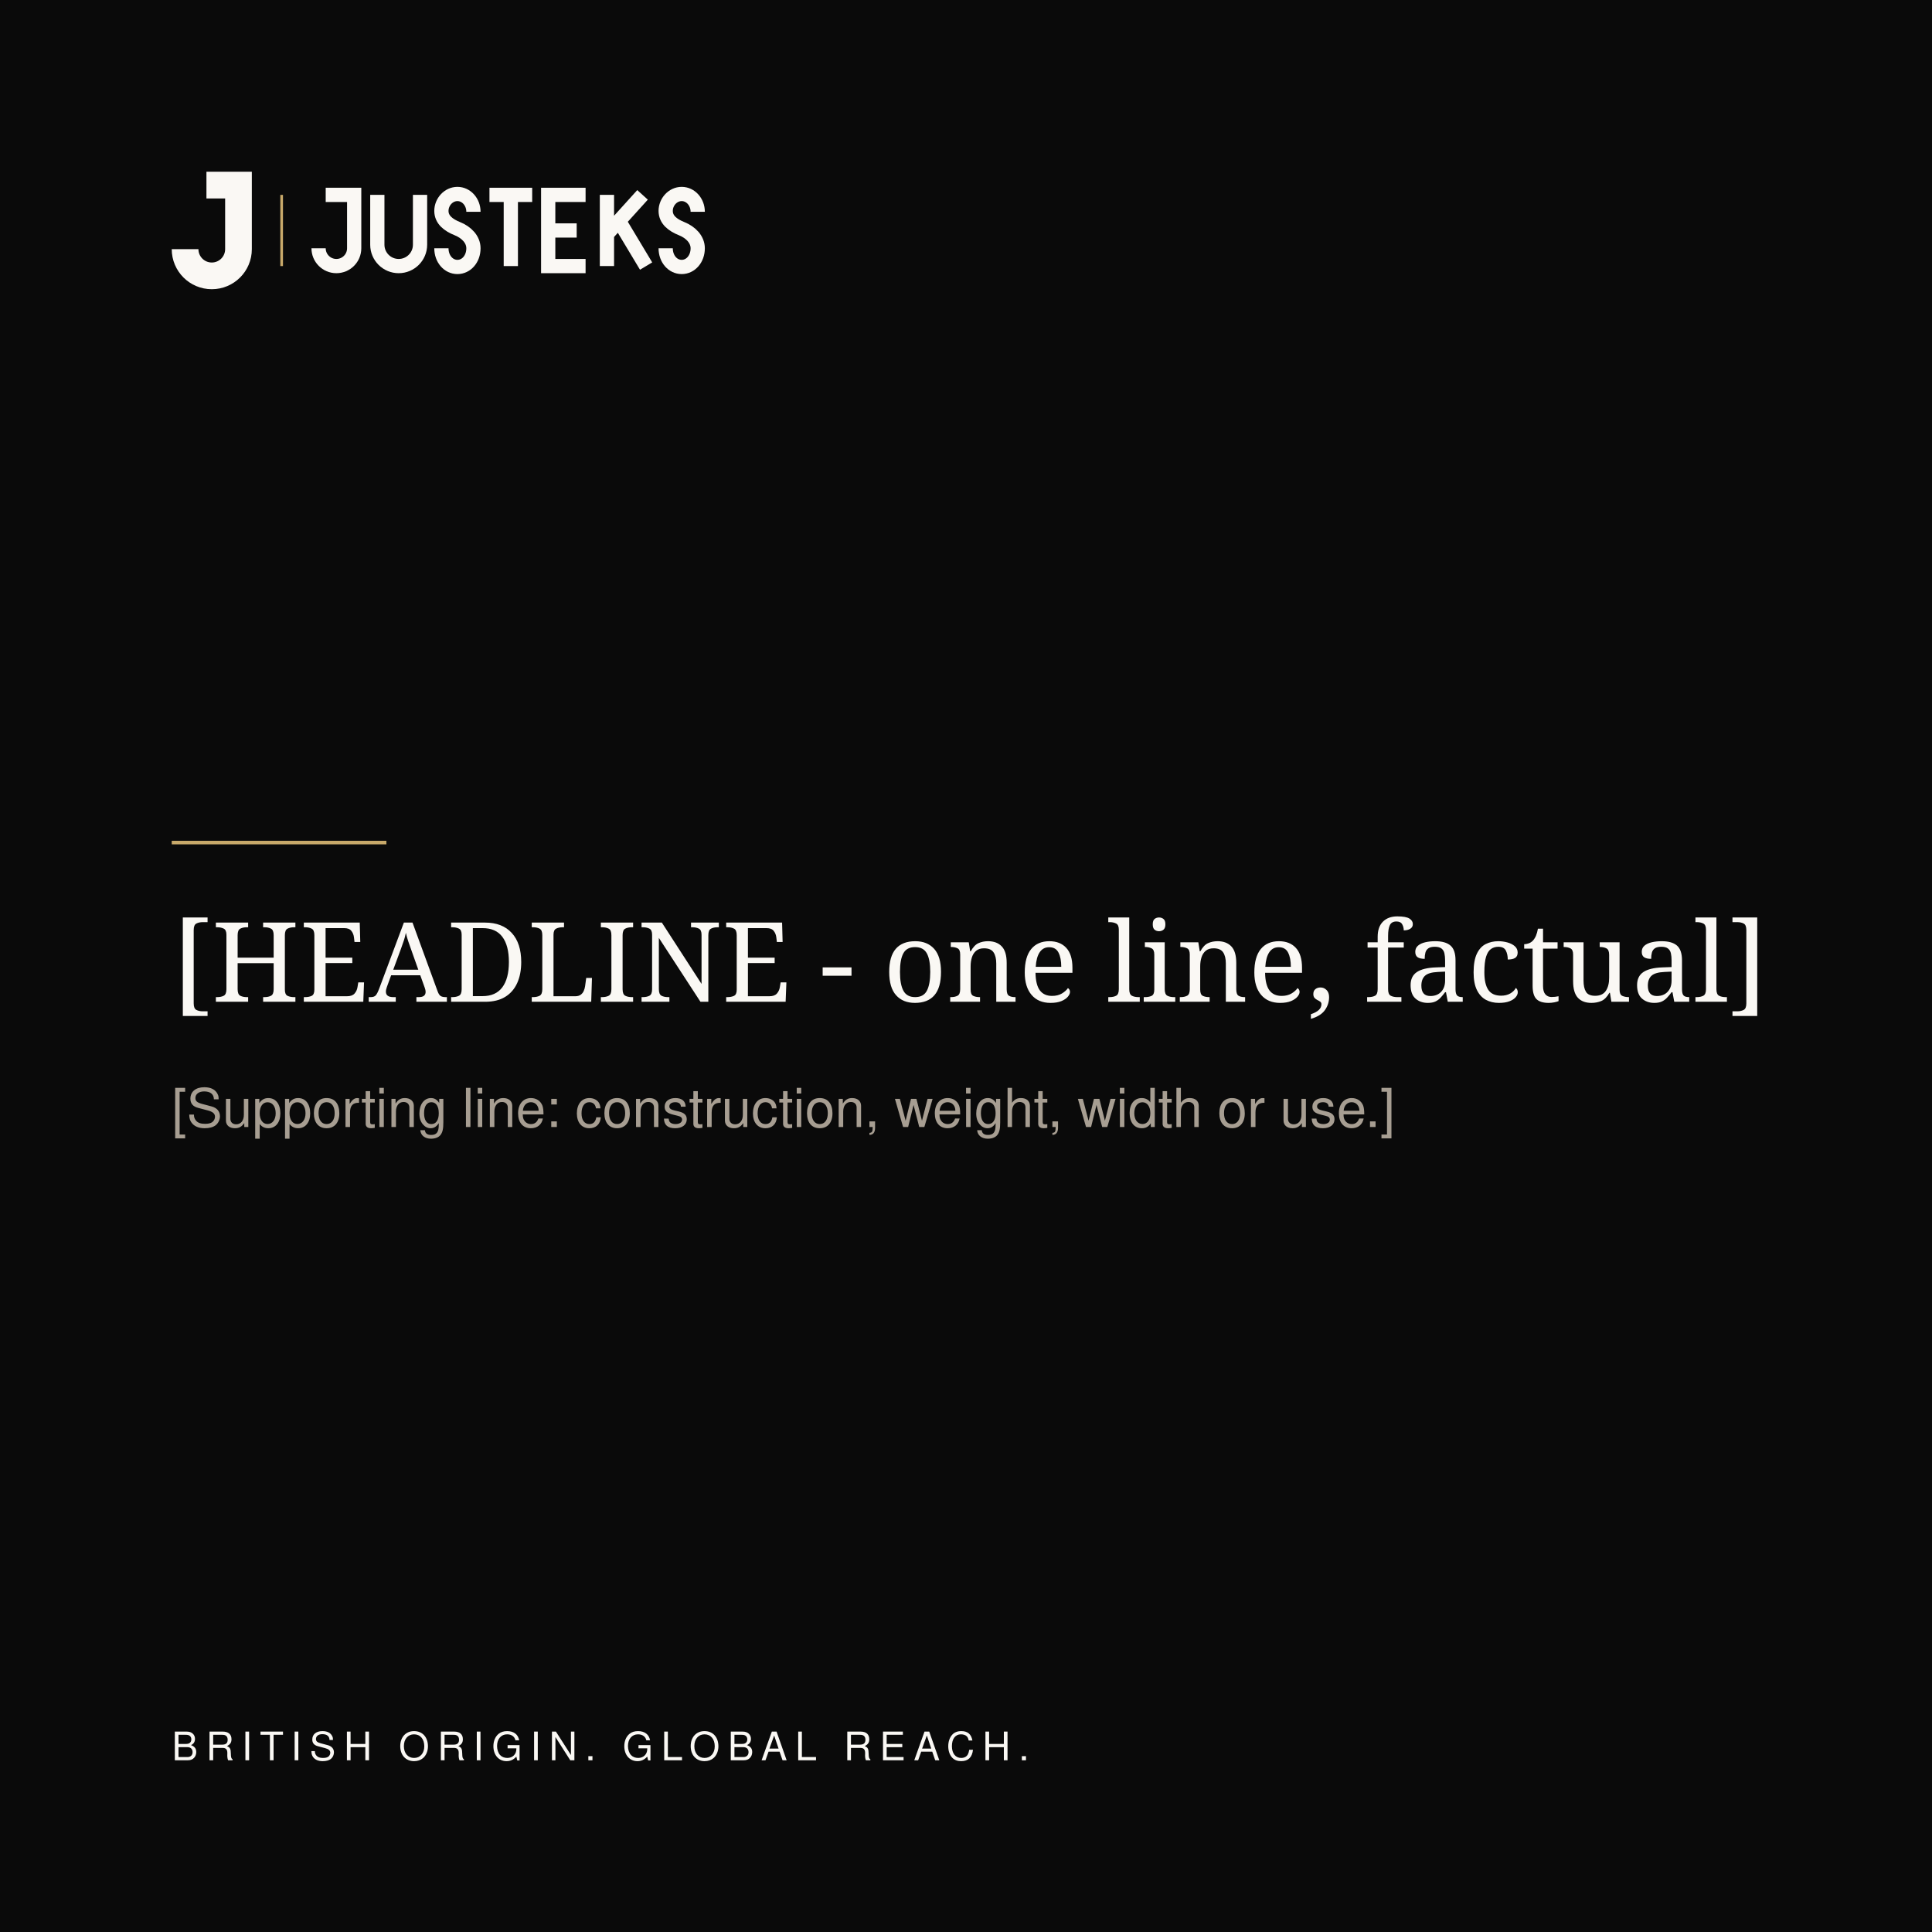
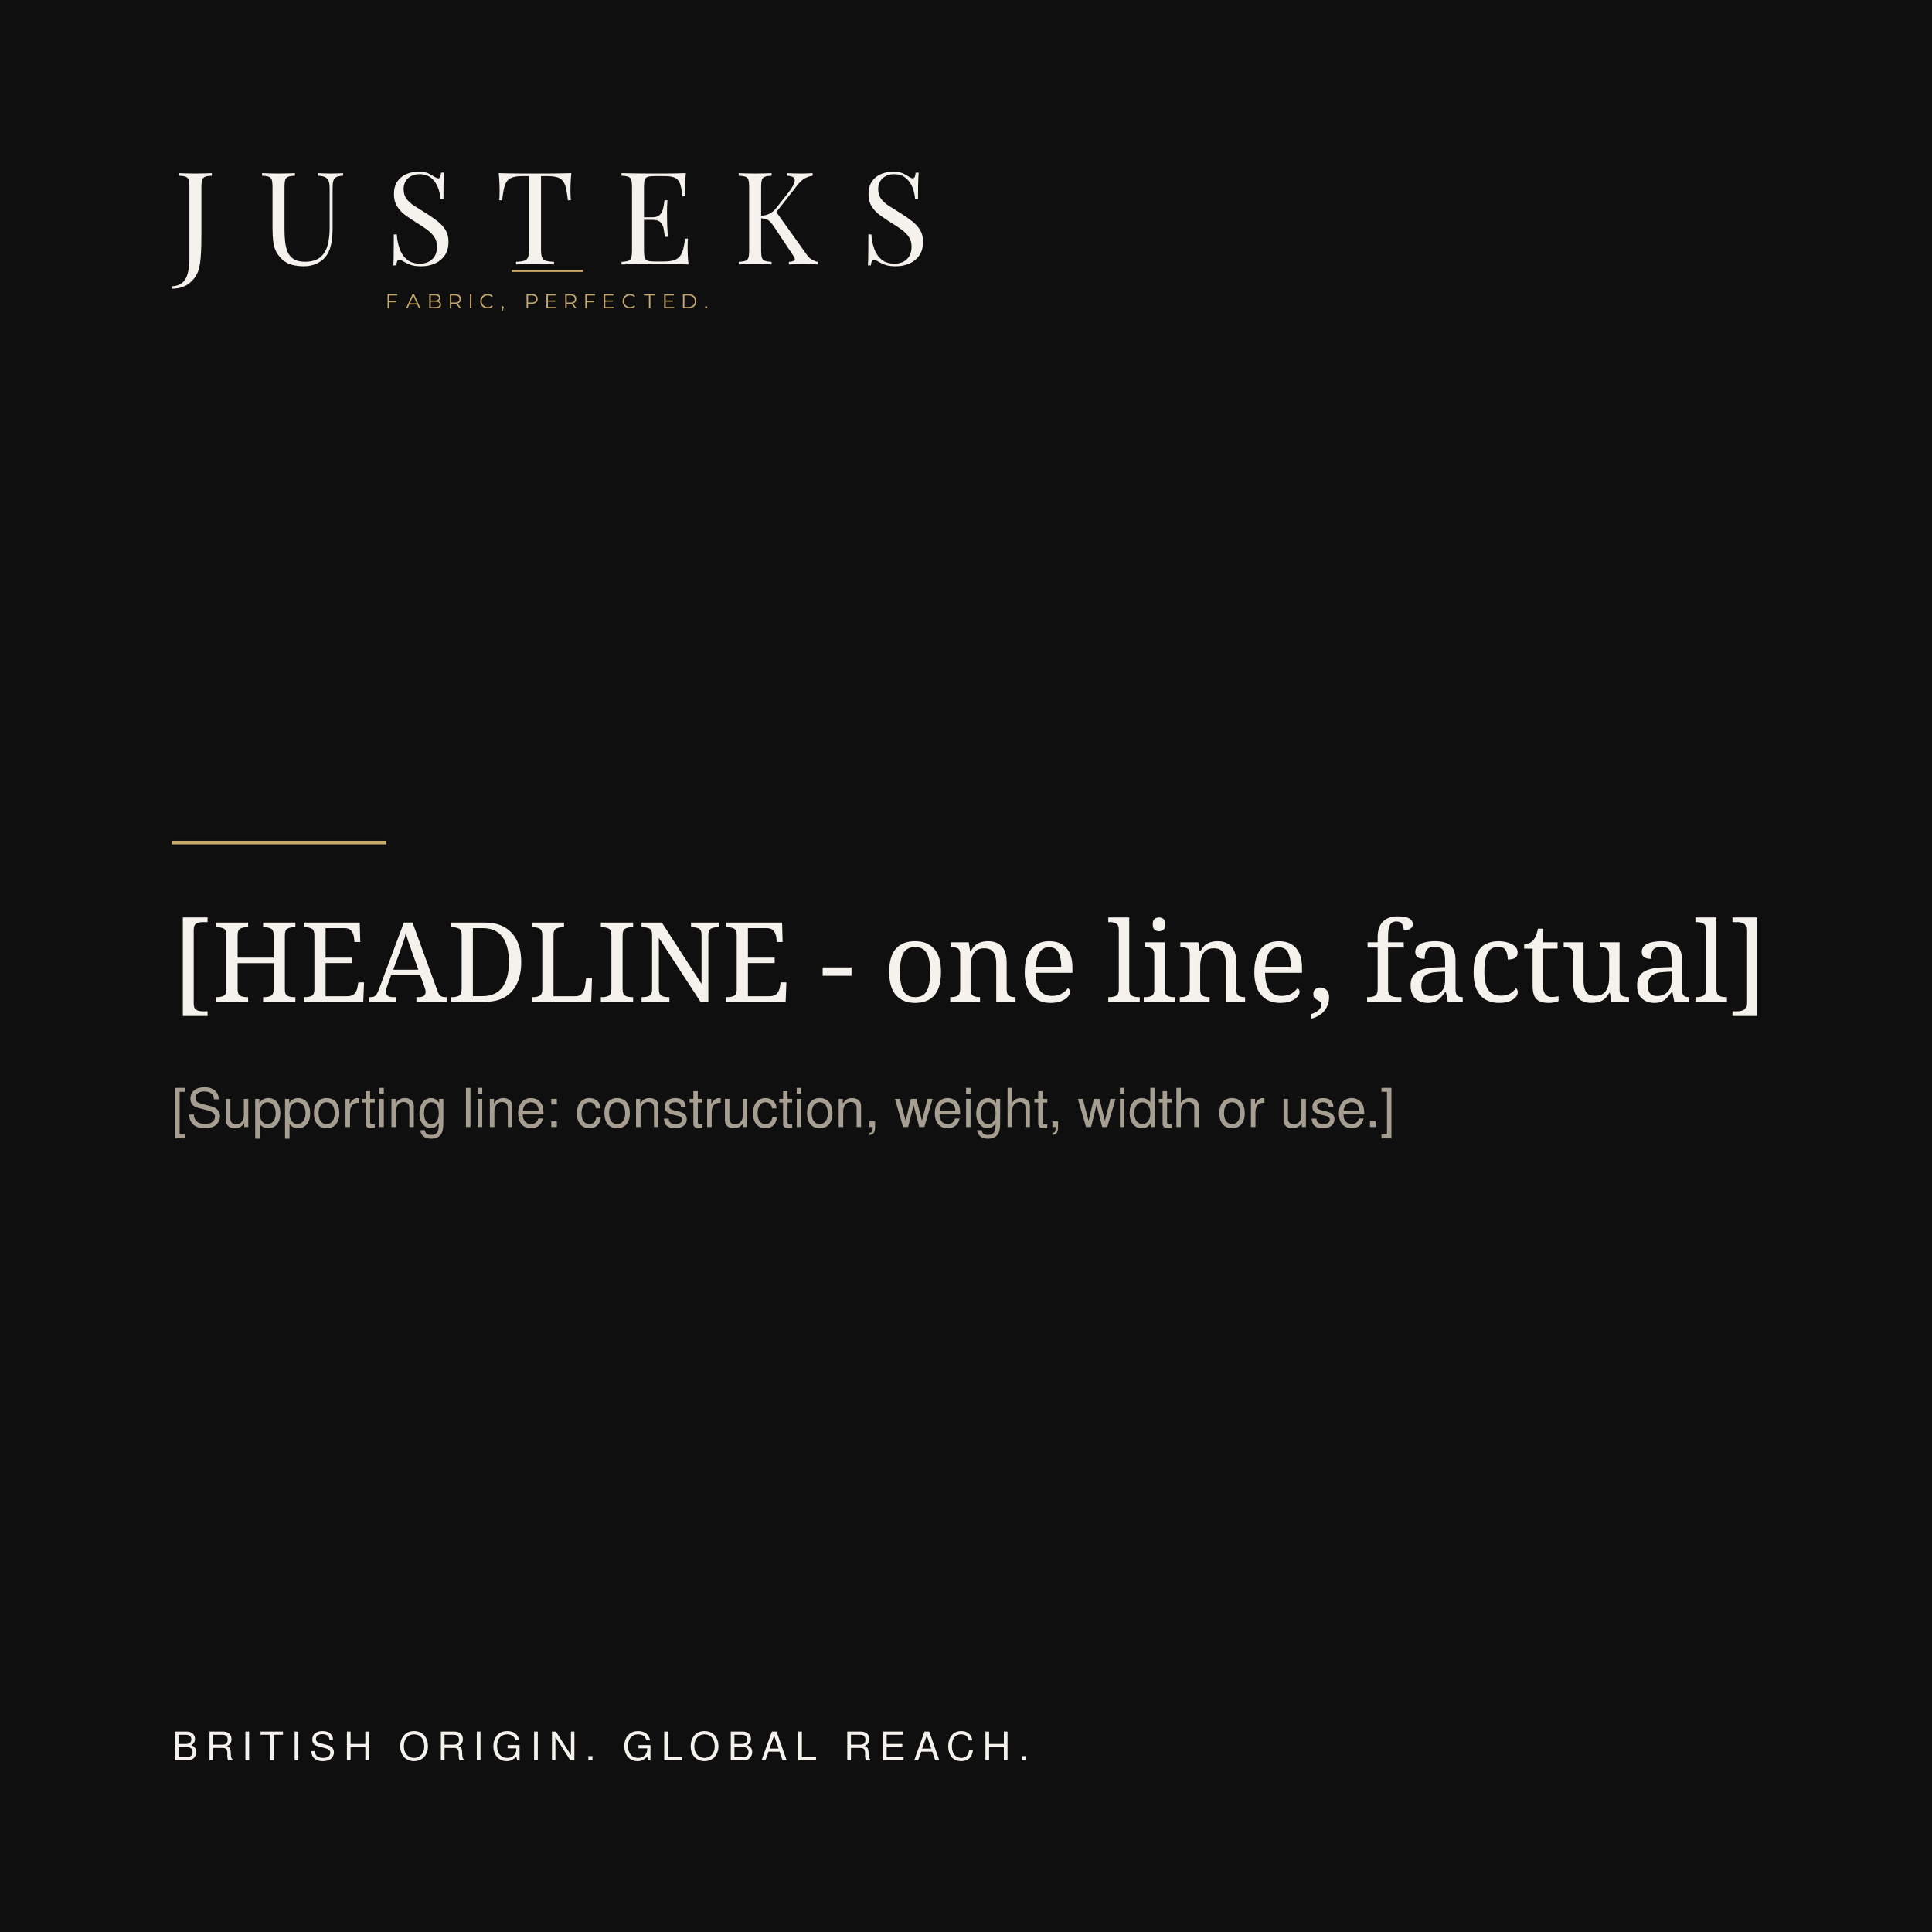
<svg xmlns="http://www.w3.org/2000/svg" width="1080" height="1080" viewBox="0 0 1080 1080" role="img" aria-labelledby="t">
-   <rect width="1080" height="1080" fill="#0A0A0A" />
-   <g transform="translate(96 96) scale(0.995025) translate(0 13)">
-     <g fill="none" stroke="#FAF8F4" stroke-width="10" stroke-linecap="butt" stroke-linejoin="miter">
-       <path d="M30 15 H42 V39 A10 10 0 0 1 22 39" transform="translate(-25.5 -28) scale(1.5)" />
-     </g>
-     <rect x="61" y="0" width="1.5" height="40" fill="#C8A96A" />
-     <g fill="none" stroke="#FAF8F4" stroke-width="8" stroke-linecap="butt" stroke-linejoin="miter" transform="translate(82.5 0)">
-       <path d="M6 0 H22 V30 A10 10 0 0 1 2 30" transform="translate(-2 0)" />
-       <path d="M0 0 V28 A12 12 0 0 0 24 28 V0" transform="translate(33 0)" />
-       <path d="M20 9.5 C20 4 16 -0.5 11 -0.5 C6 -0.5 2 4 2 9 C2 14 6 17 11 19 C16 21 20 25 20 30 C20 36 16 40.5 11 40.5 C6 40.5 2 36 2 30" transform="translate(67 0)" />
-       <path d="M0 0 H24 M12 0 V40" transform="translate(96 0)" />
-       <path d="M21 0 H0 V40 H21 M0 20 H16" transform="translate(129 0)" />
-       <path d="M0 0 V40 M20 0 L1 21 M7 15 L22 40" transform="translate(162 0)" />
-       <path d="M20 9.5 C20 4 16 -0.5 11 -0.5 C6 -0.5 2 4 2 9 C2 14 6 17 11 19 C16 21 20 25 20 30 C20 36 16 40.5 11 40.5 C6 40.5 2 36 2 30" transform="translate(193 0)" />
+   <rect width="1080" height="1080" fill="#0F0F0F" />
+   <g transform="translate(96 96) scale(0.510452) translate(0 101.55)">
+     <path d="M-2.82 26.55L-2.82 23.87Q3.53 23.73 7.84 20.76Q12.15 17.8 14.34 10.95Q16.53 4.1 16.53 -7.34L16.53 -85.03Q16.53 -90.25 15.68 -92.73Q14.83 -95.2 12.36 -96.12Q9.89 -97.03 5.08 -97.18L5.08 -100Q8.05 -99.86 12.85 -99.72Q17.66 -99.58 22.88 -99.58Q28.11 -99.58 32.98 -99.72Q37.85 -99.86 41.1 -100L41.1 -97.18Q36.3 -97.03 33.83 -96.12Q31.36 -95.2 30.51 -92.73Q29.66 -90.25 29.66 -85.03L29.66 -33.33Q29.66 -27.54 29.52 -20.76Q29.38 -13.98 28.88 -7.63Q28.39 -1.27 27.26 3.53Q24.86 13.42 17.16 19.99Q9.46 26.55 -2.82 26.55" transform="translate(2.83 0)" fill="#F5F2ED" />
+     <path d="M92.51 -100L92.51 -97.18Q87.71 -97.03 85.24 -95.76Q82.77 -94.49 81.92 -91.67Q81.07 -88.84 81.07 -83.62L81.07 -41.1Q81.07 -31.21 79.8 -23.87Q78.53 -16.53 75.28 -11.16Q71.75 -5.23 64.97 -1.62Q58.19 1.98 49.44 1.98Q42.66 1.98 36.51 0.35Q30.37 -1.27 25.71 -5.65Q21.61 -9.6 19.28 -13.98Q16.95 -18.36 16.1 -24.72Q15.25 -31.07 15.25 -40.68L15.25 -85.03Q15.25 -90.25 14.41 -92.73Q13.56 -95.2 11.09 -96.12Q8.62 -97.03 3.81 -97.18L3.81 -100Q6.78 -99.86 11.58 -99.72Q16.38 -99.58 21.89 -99.58Q26.84 -99.58 31.71 -99.72Q36.58 -99.86 39.83 -100L39.83 -97.18Q35.03 -97.03 32.56 -96.12Q30.08 -95.2 29.24 -92.73Q28.39 -90.25 28.39 -85.03L28.39 -38.28Q28.39 -31.07 29.1 -24.65Q29.8 -18.22 31.99 -13.35Q34.18 -8.47 38.7 -5.72Q43.22 -2.97 50.71 -2.97Q61.44 -2.97 67.3 -7.7Q73.16 -12.43 75.49 -20.76Q77.82 -29.1 77.82 -39.55L77.82 -83.62Q77.82 -88.84 76.62 -91.67Q75.42 -94.49 72.6 -95.76Q69.77 -97.03 64.97 -97.18L64.97 -100Q67.51 -99.86 71.68 -99.72Q75.85 -99.58 79.38 -99.58Q83.05 -99.58 86.65 -99.72Q90.25 -99.86 92.51 -100" transform="translate(95.11 0)" fill="#F5F2ED" />
+     <path d="M36.16 -101.55Q43.22 -101.55 46.89 -99.93Q50.56 -98.31 53.39 -96.33Q55.08 -95.34 56.14 -94.84Q57.2 -94.35 58.19 -94.35Q59.6 -94.35 60.24 -95.9Q60.88 -97.46 61.3 -100.56L64.55 -100.56Q64.41 -98.16 64.19 -94.84Q63.98 -91.53 63.91 -86.09Q63.84 -80.65 63.84 -71.75L60.59 -71.75Q60.17 -78.53 57.63 -84.75Q55.08 -90.96 50.21 -94.92Q45.34 -98.87 37.43 -98.87Q29.94 -98.87 25.07 -94.35Q20.2 -89.83 20.2 -82.49Q20.2 -76.13 23.45 -71.82Q26.69 -67.51 32.13 -64.05Q37.57 -60.59 43.93 -56.64Q51.27 -52.12 56.99 -47.67Q62.71 -43.22 66.03 -37.85Q69.35 -32.49 69.35 -24.86Q69.35 -15.82 65.25 -9.89Q61.16 -3.95 54.38 -0.99Q47.6 1.98 39.41 1.98Q31.92 1.98 27.54 0.28Q23.16 -1.41 20.06 -3.25Q16.95 -5.23 15.25 -5.23Q13.84 -5.23 13.21 -3.67Q12.57 -2.12 12.15 0.99L8.9 0.99Q9.18 -1.98 9.25 -6Q9.32 -10.03 9.39 -16.53Q9.46 -23.02 9.46 -32.91L12.71 -32.91Q13.28 -24.44 15.89 -17.09Q18.5 -9.75 23.94 -5.3Q29.38 -0.85 38.42 -0.85Q43.08 -0.85 47.25 -2.75Q51.41 -4.66 54.1 -8.83Q56.78 -12.99 56.78 -19.63Q56.78 -25.42 54.03 -29.73Q51.27 -34.04 46.33 -37.78Q41.38 -41.53 34.75 -45.48Q28.11 -49.58 22.32 -53.81Q16.53 -58.05 13.06 -63.63Q9.6 -69.21 9.6 -77.12Q9.6 -85.45 13.35 -90.89Q17.09 -96.33 23.16 -98.94Q29.24 -101.55 36.16 -101.55" transform="translate(233.73 0)" fill="#F5F2ED" />
+     <path d="M83.62 -100Q83.05 -94.63 82.84 -89.62Q82.63 -84.6 82.63 -81.92Q82.63 -78.53 82.77 -75.56Q82.91 -72.6 83.05 -70.34L79.8 -70.34Q78.81 -80.23 77.12 -85.95Q75.42 -91.67 71.19 -94.21Q66.95 -96.75 58.05 -96.75L50.42 -96.75L50.42 -16.38Q50.42 -10.73 51.48 -7.91Q52.54 -5.08 55.65 -4.1Q58.76 -3.11 64.69 -2.82L64.69 0Q61.02 -0.28 55.37 -0.35Q49.72 -0.42 43.93 -0.42Q37.57 -0.42 31.99 -0.35Q26.41 -0.28 23.02 0L23.02 -2.82Q28.95 -3.11 32.06 -4.1Q35.17 -5.08 36.23 -7.91Q37.29 -10.73 37.29 -16.38L37.29 -96.75L29.66 -96.75Q20.9 -96.75 16.6 -94.21Q12.29 -91.67 10.59 -85.95Q8.9 -80.23 7.91 -70.34L4.66 -70.34Q4.94 -72.6 5.01 -75.56Q5.08 -78.53 5.08 -81.92Q5.08 -84.6 4.87 -89.62Q4.66 -94.63 4.1 -100Q10.03 -99.86 17.02 -99.72Q24.01 -99.58 31.07 -99.58Q38.14 -99.58 43.93 -99.58Q49.72 -99.58 56.71 -99.58Q63.7 -99.58 70.76 -99.72Q77.82 -99.86 83.62 -100" transform="translate(353.98 0)" fill="#F5F2ED" />
+     <path d="M76.41 -100Q75.85 -95.06 75.64 -90.4Q75.42 -85.73 75.42 -83.33Q75.42 -80.79 75.56 -78.46Q75.71 -76.13 75.85 -74.58L72.6 -74.58Q71.75 -82.91 70.2 -87.78Q68.64 -92.66 64.9 -94.7Q61.16 -96.75 53.67 -96.75L41.95 -96.75Q37.15 -96.75 34.68 -95.97Q32.2 -95.2 31.36 -92.73Q30.51 -90.25 30.51 -85.03L30.51 -14.97Q30.51 -9.89 31.36 -7.34Q32.2 -4.8 34.68 -4.03Q37.15 -3.25 41.95 -3.25L52.26 -3.25Q61.16 -3.25 65.75 -5.65Q70.34 -8.05 72.39 -13.49Q74.44 -18.93 75.42 -28.25L78.67 -28.25Q78.25 -24.44 78.25 -18.08Q78.25 -15.4 78.46 -10.38Q78.67 -5.37 79.24 0Q72.03 -0.28 62.99 -0.35Q53.95 -0.42 46.89 -0.42Q43.79 -0.42 38.91 -0.42Q34.04 -0.42 28.39 -0.35Q22.74 -0.28 16.95 -0.21Q11.16 -0.14 5.93 0L5.93 -2.82Q10.73 -3.11 13.21 -3.95Q15.68 -4.8 16.53 -7.34Q17.37 -9.89 17.37 -14.97L17.37 -85.03Q17.37 -90.25 16.53 -92.73Q15.68 -95.2 13.21 -96.12Q10.73 -97.03 5.93 -97.18L5.93 -100Q11.16 -99.86 16.95 -99.79Q22.74 -99.72 28.39 -99.65Q34.04 -99.58 38.91 -99.58Q43.79 -99.58 46.89 -99.58Q53.39 -99.58 61.65 -99.65Q69.92 -99.72 76.41 -100M26.27 -51.69L52.12 -51.69Q52.12 -51.69 52.12 -50.28Q52.12 -48.87 52.12 -48.87L26.27 -48.87Q26.27 -48.87 26.27 -50.28Q26.27 -51.69 26.27 -51.69M52.97 -70.34L56.21 -70.34Q55.65 -62.29 55.72 -58.05Q55.79 -53.81 55.79 -50.28Q55.79 -46.75 55.93 -42.51Q56.07 -38.28 56.64 -30.23L53.39 -30.23Q52.82 -34.75 52.05 -39.05Q51.27 -43.36 48.66 -46.12Q46.05 -48.87 39.83 -48.87L39.83 -51.69Q44.49 -51.69 46.96 -53.6Q49.44 -55.51 50.56 -58.47Q51.69 -61.44 52.12 -64.62Q52.54 -67.8 52.97 -70.34" transform="translate(486.67 0)" fill="#F5F2ED" />
+     <path d="M86.86 -100L86.86 -97.18Q82.49 -96.61 78.39 -94.35Q74.29 -92.09 70.2 -86.86L42.94 -51.98L46.05 -58.9L79.94 -11.44Q82.34 -7.91 85.17 -5.93Q87.99 -3.95 92.37 -2.82L92.37 0Q88.98 -0.28 83.97 -0.35Q78.95 -0.42 75.42 -0.42Q73.02 -0.42 69.56 -0.35Q66.1 -0.28 60.88 0L60.88 -2.82Q65.68 -3.11 66.95 -4.52Q68.22 -5.93 65.96 -9.18L45.34 -40.25Q42.51 -44.63 40.32 -46.82Q38.14 -49.01 35.81 -49.72Q33.47 -50.42 29.94 -50.56L29.94 -53.39Q35.88 -53.53 39.9 -55.72Q43.93 -57.91 46.61 -61.3L60.17 -78.53Q64.83 -84.46 66.53 -88.56Q68.22 -92.66 66.38 -94.84Q64.55 -97.03 58.62 -97.18L58.62 -100Q61.3 -99.86 64.12 -99.79Q66.95 -99.72 69.7 -99.65Q72.46 -99.58 74.86 -99.58Q78.53 -99.58 81.64 -99.72Q84.75 -99.86 86.86 -100M41.95 -100L41.95 -97.18Q37.15 -97.03 34.68 -96.12Q32.2 -95.2 31.36 -92.73Q30.51 -90.25 30.51 -85.03L30.51 -14.97Q30.51 -9.89 31.36 -7.34Q32.2 -4.8 34.68 -3.95Q37.15 -3.11 41.95 -2.82L41.95 0Q38.7 -0.28 33.83 -0.35Q28.95 -0.42 24.01 -0.42Q18.5 -0.42 13.7 -0.35Q8.9 -0.28 5.93 0L5.93 -2.82Q10.73 -3.11 13.21 -3.95Q15.68 -4.8 16.53 -7.34Q17.37 -9.89 17.37 -14.97L17.37 -85.03Q17.37 -90.25 16.53 -92.73Q15.68 -95.2 13.21 -96.12Q10.73 -97.03 5.93 -97.18L5.93 -100Q8.9 -99.86 13.7 -99.72Q18.5 -99.58 24.01 -99.58Q28.95 -99.58 33.83 -99.72Q38.7 -99.86 41.95 -100" transform="translate(614.97 0)" fill="#F5F2ED" />
+     <path d="M36.16 -101.55Q43.22 -101.55 46.89 -99.93Q50.56 -98.31 53.39 -96.33Q55.08 -95.34 56.14 -94.84Q57.2 -94.35 58.19 -94.35Q59.6 -94.35 60.24 -95.9Q60.88 -97.46 61.3 -100.56L64.55 -100.56Q64.41 -98.16 64.19 -94.84Q63.98 -91.53 63.91 -86.09Q63.84 -80.65 63.84 -71.75L60.59 -71.75Q60.17 -78.53 57.63 -84.75Q55.08 -90.96 50.21 -94.92Q45.34 -98.87 37.43 -98.87Q29.94 -98.87 25.07 -94.35Q20.2 -89.83 20.2 -82.49Q20.2 -76.13 23.45 -71.82Q26.69 -67.51 32.13 -64.05Q37.57 -60.59 43.93 -56.64Q51.27 -52.12 56.99 -47.67Q62.71 -43.22 66.03 -37.85Q69.35 -32.49 69.35 -24.86Q69.35 -15.82 65.25 -9.89Q61.16 -3.95 54.38 -0.99Q47.6 1.98 39.41 1.98Q31.92 1.98 27.54 0.28Q23.16 -1.41 20.06 -3.25Q16.95 -5.23 15.25 -5.23Q13.84 -5.23 13.21 -3.67Q12.57 -2.12 12.15 0.99L8.9 0.99Q9.18 -1.98 9.25 -6Q9.32 -10.03 9.39 -16.53Q9.46 -23.02 9.46 -32.91L12.71 -32.91Q13.28 -24.44 15.89 -17.09Q18.5 -9.75 23.94 -5.3Q29.38 -0.85 38.42 -0.85Q43.08 -0.85 47.25 -2.75Q51.41 -4.66 54.1 -8.83Q56.78 -12.99 56.78 -19.63Q56.78 -25.42 54.03 -29.73Q51.27 -34.04 46.33 -37.78Q41.38 -41.53 34.75 -45.48Q28.11 -49.58 22.32 -53.81Q16.53 -58.05 13.06 -63.63Q9.6 -69.21 9.6 -77.12Q9.6 -85.45 13.35 -90.89Q17.09 -96.33 23.16 -98.94Q29.24 -101.55 36.16 -101.55" transform="translate(753.45 0)" fill="#F5F2ED" />
+     <rect x="372.4" y="6" width="78" height="2.2" fill="#C6A96B" />
+     <g transform="translate(236.39 48) scale(0.155)">
+       <path d="M26.86 0L16.29 0L16.29 -100L84.86 -100L84.86 -90.86L26.86 -90.86L26.86 -51.57L78.57 -51.57L78.57 -42.43L26.86 -42.43L26.86 0" transform="translate(-16.29 0)" fill="#C6A96B" />
+       <path d="M11.29 0L0.29 0L46 -100L56.43 -100L102.14 0L91 0L79.14 -26.71L23.29 -26.71L11.29 0M51.14 -89L27.14 -35.29L75.29 -35.29L51.14 -89" transform="translate(130.29 0)" fill="#C6A96B" />
+       <path d="M62.29 0L16.29 0L16.29 -100L59.43 -100Q76.14 -100 85.36 -93.29Q94.57 -86.57 94.57 -74.29Q94.57 -65.71 90.36 -60Q86.14 -54.29 79.43 -51.71Q89 -49.43 94.43 -43.14Q99.86 -36.86 99.86 -26.71Q99.86 -14 90.43 -7Q81 0 62.29 0M26.86 -46.29L26.86 -8.71L62.14 -8.71Q75.29 -8.71 82.29 -13.21Q89.29 -17.71 89.29 -27.57Q89.29 -37.29 82.29 -41.79Q75.29 -46.29 62.14 -46.29L26.86 -46.29M26.86 -91.29L26.86 -55L58.71 -55Q70.71 -55 77.36 -59.57Q84 -64.14 84 -73.14Q84 -82.14 77.36 -86.71Q70.71 -91.29 58.71 -91.29L26.86 -91.29" transform="translate(278.14 0)" fill="#C6A96B" />
+       <path d="M26.86 0L16.29 0L16.29 -100L53.71 -100Q72.71 -100 83.64 -90.93Q94.57 -81.86 94.57 -65.71Q94.57 -54 88.57 -45.93Q82.57 -37.86 71.71 -34.29L96.14 0L84.57 0L61.71 -32.14Q57.86 -31.71 53.71 -31.71L26.86 -31.71L26.86 0M26.86 -90.86L26.86 -40.71L53.43 -40.71Q68.43 -40.71 76.21 -47.29Q84 -53.86 84 -65.71Q84 -77.71 76.21 -84.29Q68.43 -90.86 53.43 -90.86L26.86 -90.86" transform="translate(423.71 0)" fill="#C6A96B" />
+       <path d="M26.86 0L16.29 0L16.29 -100L26.86 -100L26.86 0" transform="translate(565.57 0)" fill="#C6A96B" />
+       <path d="M59.71 0.86Q48.43 0.86 38.93 -2.93Q29.43 -6.71 22.36 -13.57Q15.29 -20.43 11.36 -29.71Q7.43 -39 7.43 -50Q7.43 -61 11.36 -70.29Q15.29 -79.57 22.36 -86.43Q29.43 -93.29 39 -97.07Q48.57 -100.86 59.86 -100.86Q70.86 -100.86 80.36 -97.21Q89.86 -93.57 96.43 -86.29L89.71 -79.57Q83.57 -85.86 76.14 -88.64Q68.71 -91.43 60.14 -91.43Q48.14 -91.43 38.57 -86Q29 -80.57 23.43 -71.21Q17.86 -61.86 17.86 -50Q17.86 -38.14 23.43 -28.79Q29 -19.43 38.57 -14Q48.14 -8.57 60.14 -8.57Q68.71 -8.57 76.14 -11.43Q83.57 -14.29 89.71 -20.57L96.43 -13.86Q89.86 -6.57 80.29 -2.86Q70.71 0.86 59.71 0.86" transform="translate(647 0)" fill="#C6A96B" />
+       <path d="M14.86 20.86L8 20.86L12.86 0.14Q10.57 -0.57 9.14 -2.5Q7.71 -4.43 7.71 -7.14Q7.71 -10.43 9.86 -12.64Q12 -14.86 15.29 -14.86Q18.57 -14.86 20.71 -12.57Q22.86 -10.29 22.86 -7.14Q22.86 -5.29 22.36 -3.57Q21.86 -1.86 20.86 1.14L14.86 20.86" transform="translate(797.71 0)" fill="#C6A96B" />
+       <path d="M26.86 0L16.29 0L16.29 -100L53.71 -100Q72.71 -100 83.64 -90.93Q94.57 -81.86 94.57 -65.71Q94.57 -49.71 83.64 -40.64Q72.71 -31.57 53.71 -31.57L26.86 -31.57L26.86 0M26.86 -90.86L26.86 -40.86L53.43 -40.86Q68.43 -40.86 76.21 -47.36Q84 -53.86 84 -65.71Q84 -77.71 76.21 -84.29Q68.43 -90.86 53.43 -90.86L26.86 -90.86" transform="translate(965.71 0)" fill="#C6A96B" />
+       <path d="M87 0L16.29 0L16.29 -100L84.86 -100L84.86 -90.86L26.86 -90.86L26.86 -55.29L78.57 -55.29L78.57 -46.29L26.86 -46.29L26.86 -9.14L87 -9.14L87 0" transform="translate(1106 0)" fill="#C6A96B" />
+       <path d="M26.86 0L16.29 0L16.29 -100L53.71 -100Q72.71 -100 83.64 -90.93Q94.57 -81.86 94.57 -65.71Q94.57 -54 88.57 -45.93Q82.57 -37.86 71.71 -34.29L96.14 0L84.57 0L61.71 -32.14Q57.86 -31.71 53.71 -31.71L26.86 -31.71L26.86 0M26.86 -90.86L26.86 -40.71L53.43 -40.71Q68.43 -40.71 76.21 -47.29Q84 -53.86 84 -65.71Q84 -77.71 76.21 -84.29Q68.43 -90.86 53.43 -90.86L26.86 -90.86" transform="translate(1238.71 0)" fill="#C6A96B" />
+       <path d="M26.86 0L16.29 0L16.29 -100L84.86 -100L84.86 -90.86L26.86 -90.86L26.86 -51.57L78.57 -51.57L78.57 -42.43L26.86 -42.43L26.86 0" transform="translate(1380.57 0)" fill="#C6A96B" />
+       <path d="M87 0L16.29 0L16.29 -100L84.86 -100L84.86 -90.86L26.86 -90.86L26.86 -55.29L78.57 -55.29L78.57 -46.29L26.86 -46.29L26.86 -9.14L87 -9.14L87 0" transform="translate(1511.14 0)" fill="#C6A96B" />
+       <path d="M59.71 0.86Q48.43 0.86 38.93 -2.93Q29.43 -6.71 22.36 -13.57Q15.29 -20.43 11.36 -29.71Q7.43 -39 7.43 -50Q7.43 -61 11.36 -70.29Q15.29 -79.57 22.36 -86.43Q29.43 -93.29 39 -97.07Q48.57 -100.86 59.86 -100.86Q70.86 -100.86 80.36 -97.21Q89.86 -93.57 96.43 -86.29L89.71 -79.57Q83.57 -85.86 76.14 -88.64Q68.71 -91.43 60.14 -91.43Q48.14 -91.43 38.57 -86Q29 -80.57 23.43 -71.21Q17.86 -61.86 17.86 -50Q17.86 -38.14 23.43 -28.79Q29 -19.43 38.57 -14Q48.14 -8.57 60.14 -8.57Q68.71 -8.57 76.14 -11.43Q83.57 -14.29 89.71 -20.57L96.43 -13.86Q89.86 -6.57 80.29 -2.86Q70.71 0.86 59.71 0.86" transform="translate(1652.71 0)" fill="#C6A96B" />
+       <path d="M46.29 0L35.71 0L35.71 -90.86L0.57 -90.86L0.57 -100L81.43 -100L81.43 -90.86L46.29 -90.86L46.29 0" transform="translate(1810.57 0)" fill="#C6A96B" />
+       <path d="M87 0L16.29 0L16.29 -100L84.86 -100L84.86 -90.86L26.86 -90.86L26.86 -55.29L78.57 -55.29L78.57 -46.29L26.86 -46.29L26.86 -9.14L87 -9.14L87 0" transform="translate(1937.71 0)" fill="#C6A96B" />
+       <path d="M57 0L16.29 0L16.29 -100L57 -100Q73 -100 85.07 -93.64Q97.14 -87.29 103.86 -76Q110.57 -64.71 110.57 -50Q110.57 -35.29 103.86 -24Q97.14 -12.71 85.07 -6.36Q73 0 57 0M26.86 -90.86L26.86 -9.14L56.43 -9.14Q69.71 -9.14 79.5 -14.36Q89.29 -19.57 94.71 -28.79Q100.14 -38 100.14 -50Q100.14 -62 94.71 -71.21Q89.29 -80.43 79.5 -85.64Q69.71 -90.86 56.43 -90.86L26.86 -90.86" transform="translate(2070.43 0)" fill="#C6A96B" />
+       <path d="M15.14 0.71Q12 0.71 9.79 -1.5Q7.57 -3.71 7.57 -7.14Q7.57 -10.43 9.79 -12.64Q12 -14.86 15.14 -14.86Q18.29 -14.86 20.57 -12.64Q22.86 -10.43 22.86 -7.14Q22.86 -3.71 20.57 -1.5Q18.29 0.71 15.14 0.71" transform="translate(2235.43 0)" fill="#C6A96B" />
    </g>
  </g>
-   <rect x="96" y="470" width="120" height="2" fill="#C8A96A" />
-   <text x="96" y="560" font-family="'Newsreader', Georgia, serif" font-size="62" fill="#FAF8F4">[HEADLINE - one line, factual]</text>
-   <text x="96" y="630" font-family="'Instrument Sans', Helvetica, Arial, sans-serif" font-size="30" fill="#A79E92">[Supporting line: construction, weight, width or use.]</text>
-   <text x="96" y="984" font-family="'Instrument Sans', Helvetica, Arial, sans-serif" font-size="22" fill="#FAF8F4" letter-spacing="4.4">BRITISH ORIGIN. GLOBAL REACH.</text>
+   <rect x="96" y="470" width="120" height="2" fill="#C6A96B" />
+   <text x="96" y="560" font-family="'Playfair Display', Georgia, serif" font-size="62" fill="#F5F2ED">[HEADLINE - one line, factual]</text>
+   <text x="96" y="630" font-family="'Montserrat', Helvetica, Arial, sans-serif" font-size="30" fill="#A79E92">[Supporting line: construction, weight, width or use.]</text>
+   <text x="96" y="984" font-family="'Montserrat', Helvetica, Arial, sans-serif" font-size="22" fill="#F5F2ED" letter-spacing="4.4">BRITISH ORIGIN. GLOBAL REACH.</text>
</svg>
